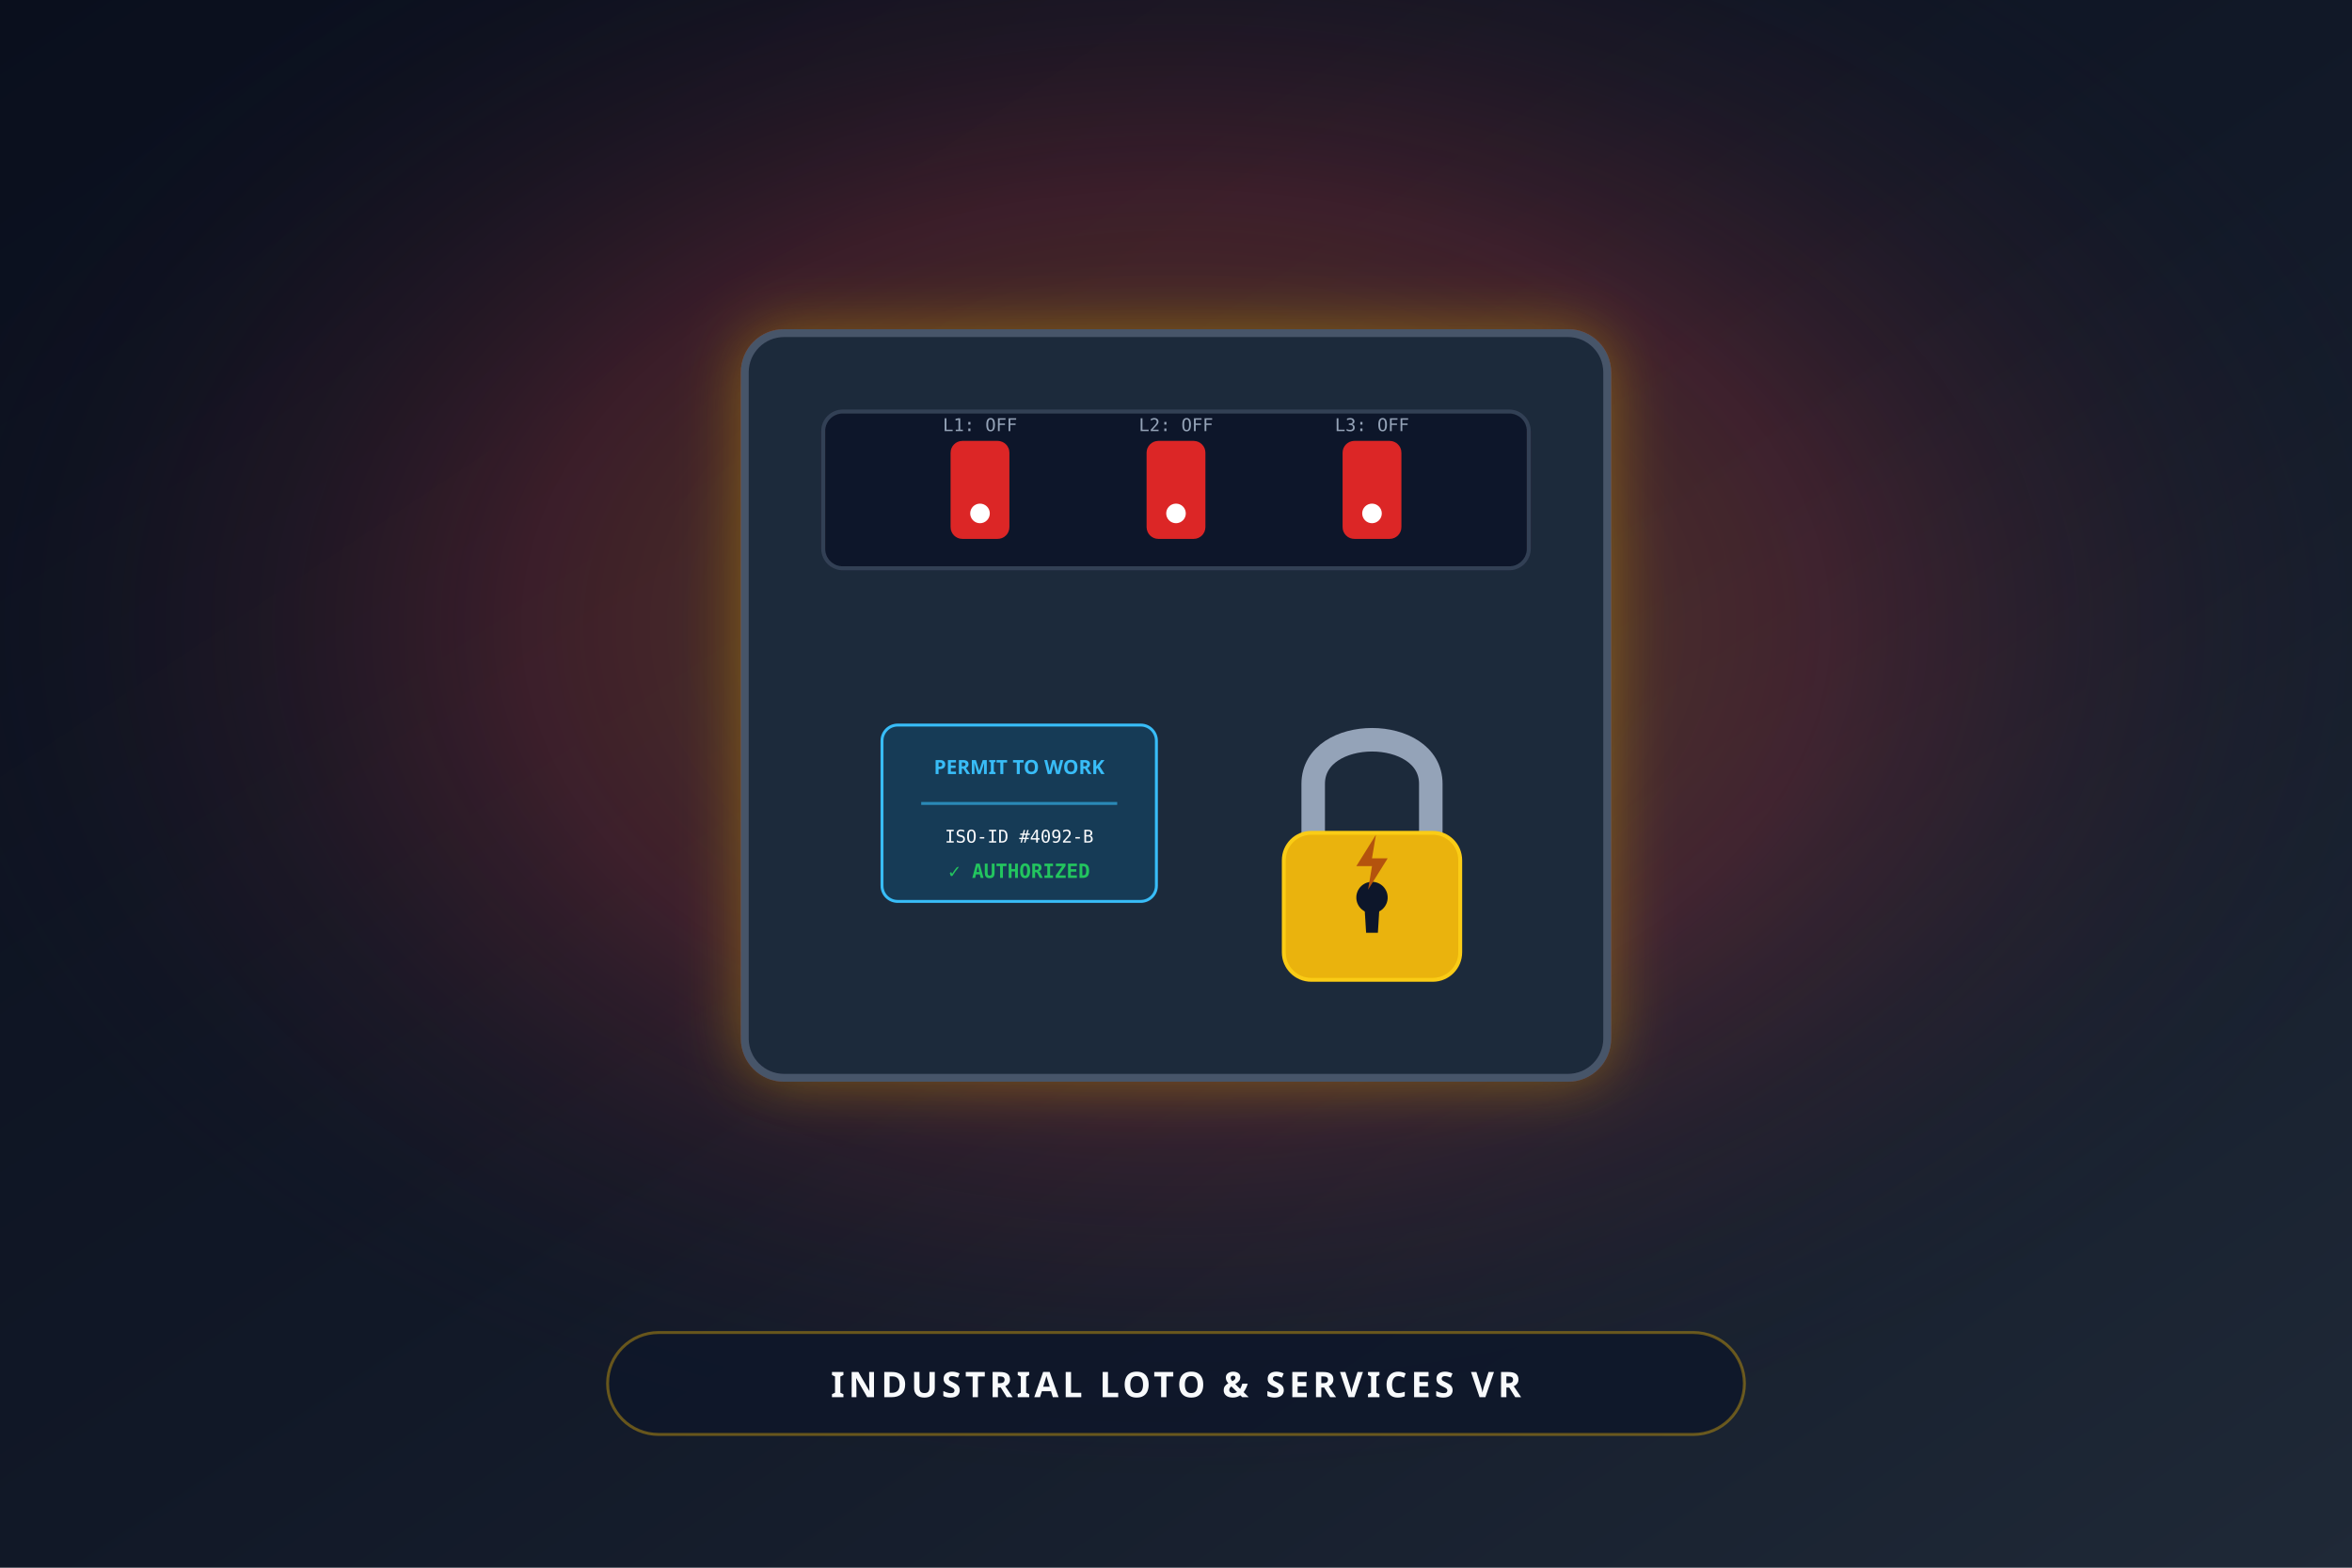
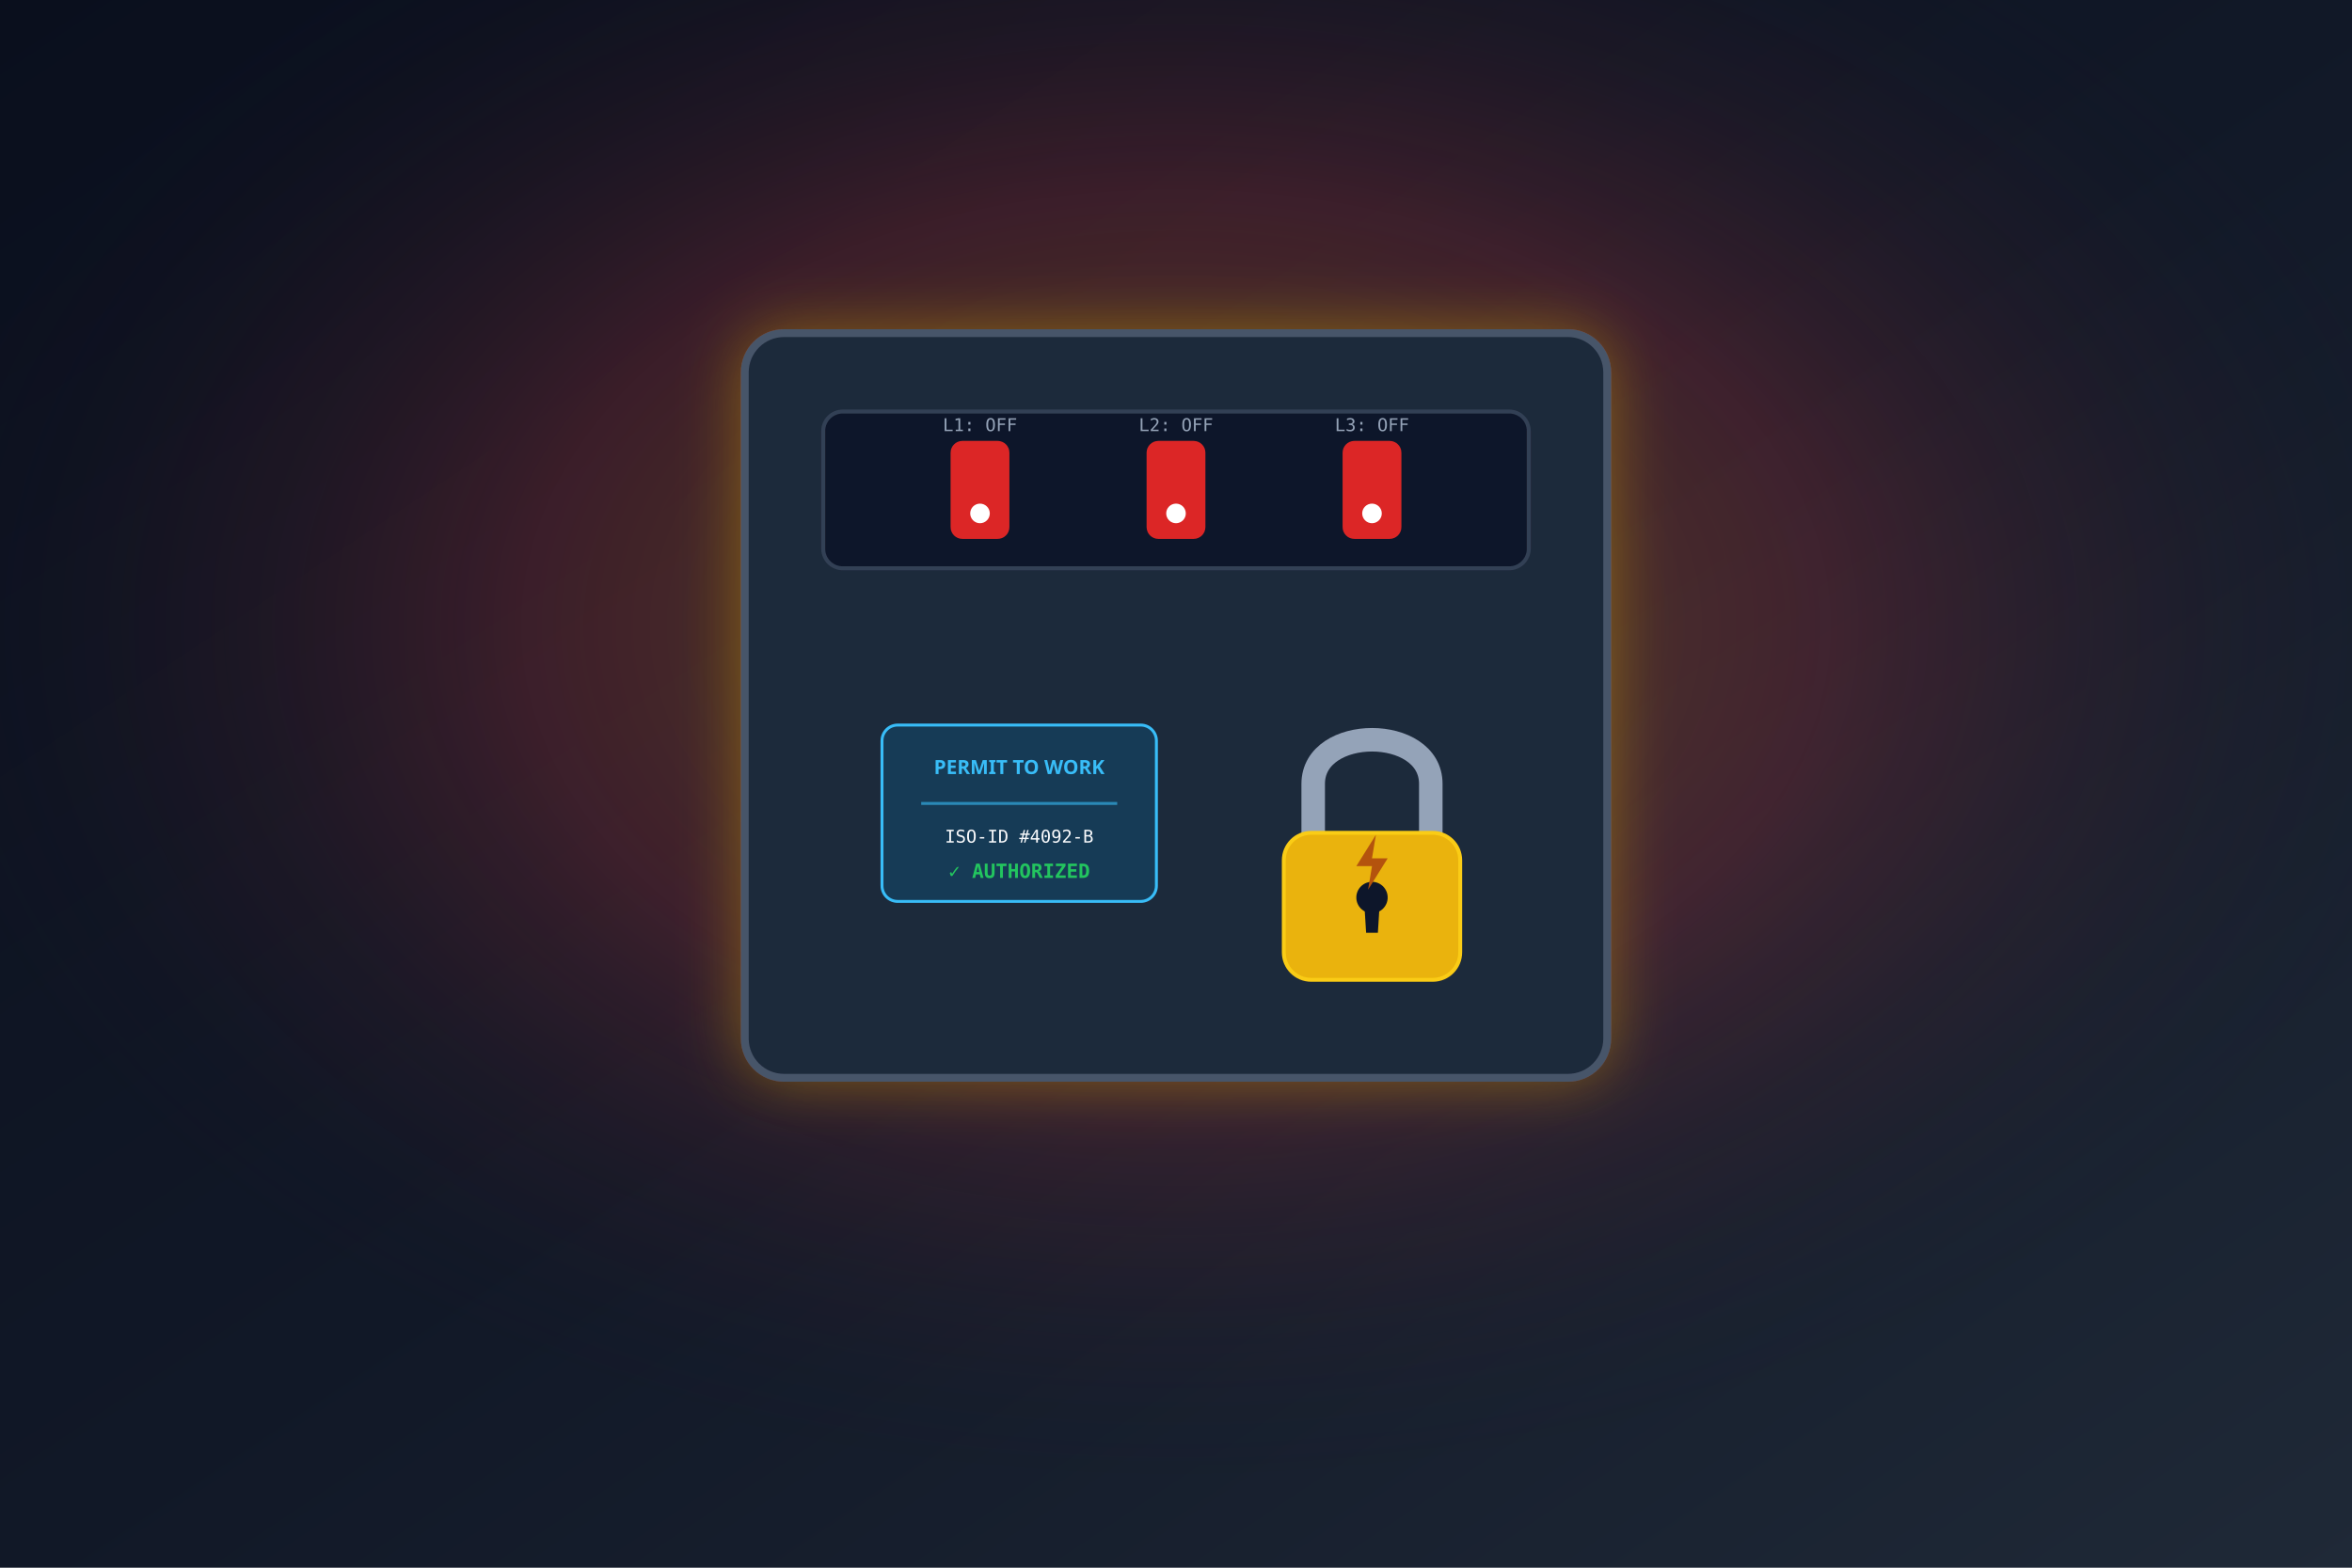
<svg xmlns="http://www.w3.org/2000/svg" viewBox="0 0 1200 800" width="100%" height="100%">
  <defs>
    <linearGradient id="isv-bg" x1="0%" y1="0%" x2="100%" y2="100%">
      <stop offset="0%" stop-color="#0a0f1d" />
      <stop offset="50%" stop-color="#111827" />
      <stop offset="100%" stop-color="#1f2937" />
    </linearGradient>
    <radialGradient id="isv-electricGlow" cx="50%" cy="40%" r="55%">
      <stop offset="0%" stop-color="#eab308" stop-opacity="0.35" />
      <stop offset="50%" stop-color="#ef4444" stop-opacity="0.2" />
      <stop offset="100%" stop-color="#0a0f1d" stop-opacity="0" />
    </radialGradient>
    <filter id="isv-shadow" x="-20%" y="-20%" width="140%" height="140%">
      <feDropShadow dx="0" dy="16" stdDeviation="22" flood-color="#000000" flood-opacity="0.8" />
      <feDropShadow dx="0" dy="0" stdDeviation="15" flood-color="#eab308" flood-opacity="0.4" />
    </filter>
  </defs>
  <rect width="1200" height="800" fill="url(#isv-bg)" />
  <rect width="1200" height="800" fill="url(#isv-electricGlow)" />
  <g transform="translate(600, 360)" filter="url(#isv-shadow)">
    <rect x="-220" y="-190" width="440" height="380" rx="20" fill="#1e293b" stroke="#475569" stroke-width="4" />
    <g transform="translate(0, -110)">
      <rect x="-180" y="-40" width="360" height="80" rx="10" fill="#0f172a" stroke="#334155" stroke-width="2" />
      <g transform="translate(-100, 0)">
        <rect x="-15" y="-25" width="30" height="50" rx="6" fill="#dc2626" />
        <circle cx="0" cy="12" r="5" fill="#ffffff" />
        <text x="0" y="-30" font-family="'JetBrains Mono', monospace" font-size="9" fill="#94a3b8" text-anchor="middle">L1: OFF</text>
      </g>
      <g transform="translate(0, 0)">
        <rect x="-15" y="-25" width="30" height="50" rx="6" fill="#dc2626" />
        <circle cx="0" cy="12" r="5" fill="#ffffff" />
        <text x="0" y="-30" font-family="'JetBrains Mono', monospace" font-size="9" fill="#94a3b8" text-anchor="middle">L2: OFF</text>
      </g>
      <g transform="translate(100, 0)">
        <rect x="-15" y="-25" width="30" height="50" rx="6" fill="#dc2626" />
        <circle cx="0" cy="12" r="5" fill="#ffffff" />
        <text x="0" y="-30" font-family="'JetBrains Mono', monospace" font-size="9" fill="#94a3b8" text-anchor="middle">L3: OFF</text>
      </g>
    </g>
    <g transform="translate(-80, 70)">
      <rect x="-70" y="-60" width="140" height="90" rx="8" fill="#0284c7" fill-opacity="0.2" stroke="#38bdf8" stroke-width="1.5" />
      <text x="0" y="-35" font-family="'Montserrat', sans-serif" font-size="10" font-weight="900" fill="#38bdf8" text-anchor="middle">PERMIT TO WORK</text>
      <line x1="-50" y1="-20" x2="50" y2="-20" stroke="#38bdf8" stroke-width="1.5" opacity="0.6" />
      <text x="0" y="0" font-family="'JetBrains Mono', monospace" font-size="9" fill="#f8fafc" text-anchor="middle">ISO-ID #4092-B</text>
      <text x="0" y="18" font-family="'JetBrains Mono', monospace" font-size="10" font-weight="800" fill="#22c55e" text-anchor="middle">✓ AUTHORIZED</text>
    </g>
    <g transform="translate(100, 70)">
      <path d="M -30 0 L -30 -30 C -30 -60, 30 -60, 30 -30 L 30 0" fill="none" stroke="#94a3b8" stroke-width="12" stroke-linecap="round" />
      <rect x="-45" y="-5" width="90" height="75" rx="14" fill="#eab308" stroke="#facc15" stroke-width="2" />
      <circle cx="0" cy="28" r="8" fill="#0f172a" />
      <polygon points="-4,30 4,30 3,46 -3,46" fill="#0f172a" />
      <polygon points="2,-4 -8,12 0,12 -2,24 8,8 0,8" fill="#b45309" />
    </g>
  </g>
-   <g transform="translate(600, 710)">
-     <rect x="-290" y="-30" width="580" height="52" rx="26" fill="#0f172a" fill-opacity="0.92" stroke="rgba(234, 179, 8, 0.4)" stroke-width="1.5" />
-     <text x="0" y="3" font-family="'Montserrat', sans-serif" font-size="18" font-weight="900" fill="#f8fafc" text-anchor="middle" letter-spacing="2">INDUSTRIAL LOTO &amp; SERVICES VR</text>
-   </g>
</svg>
